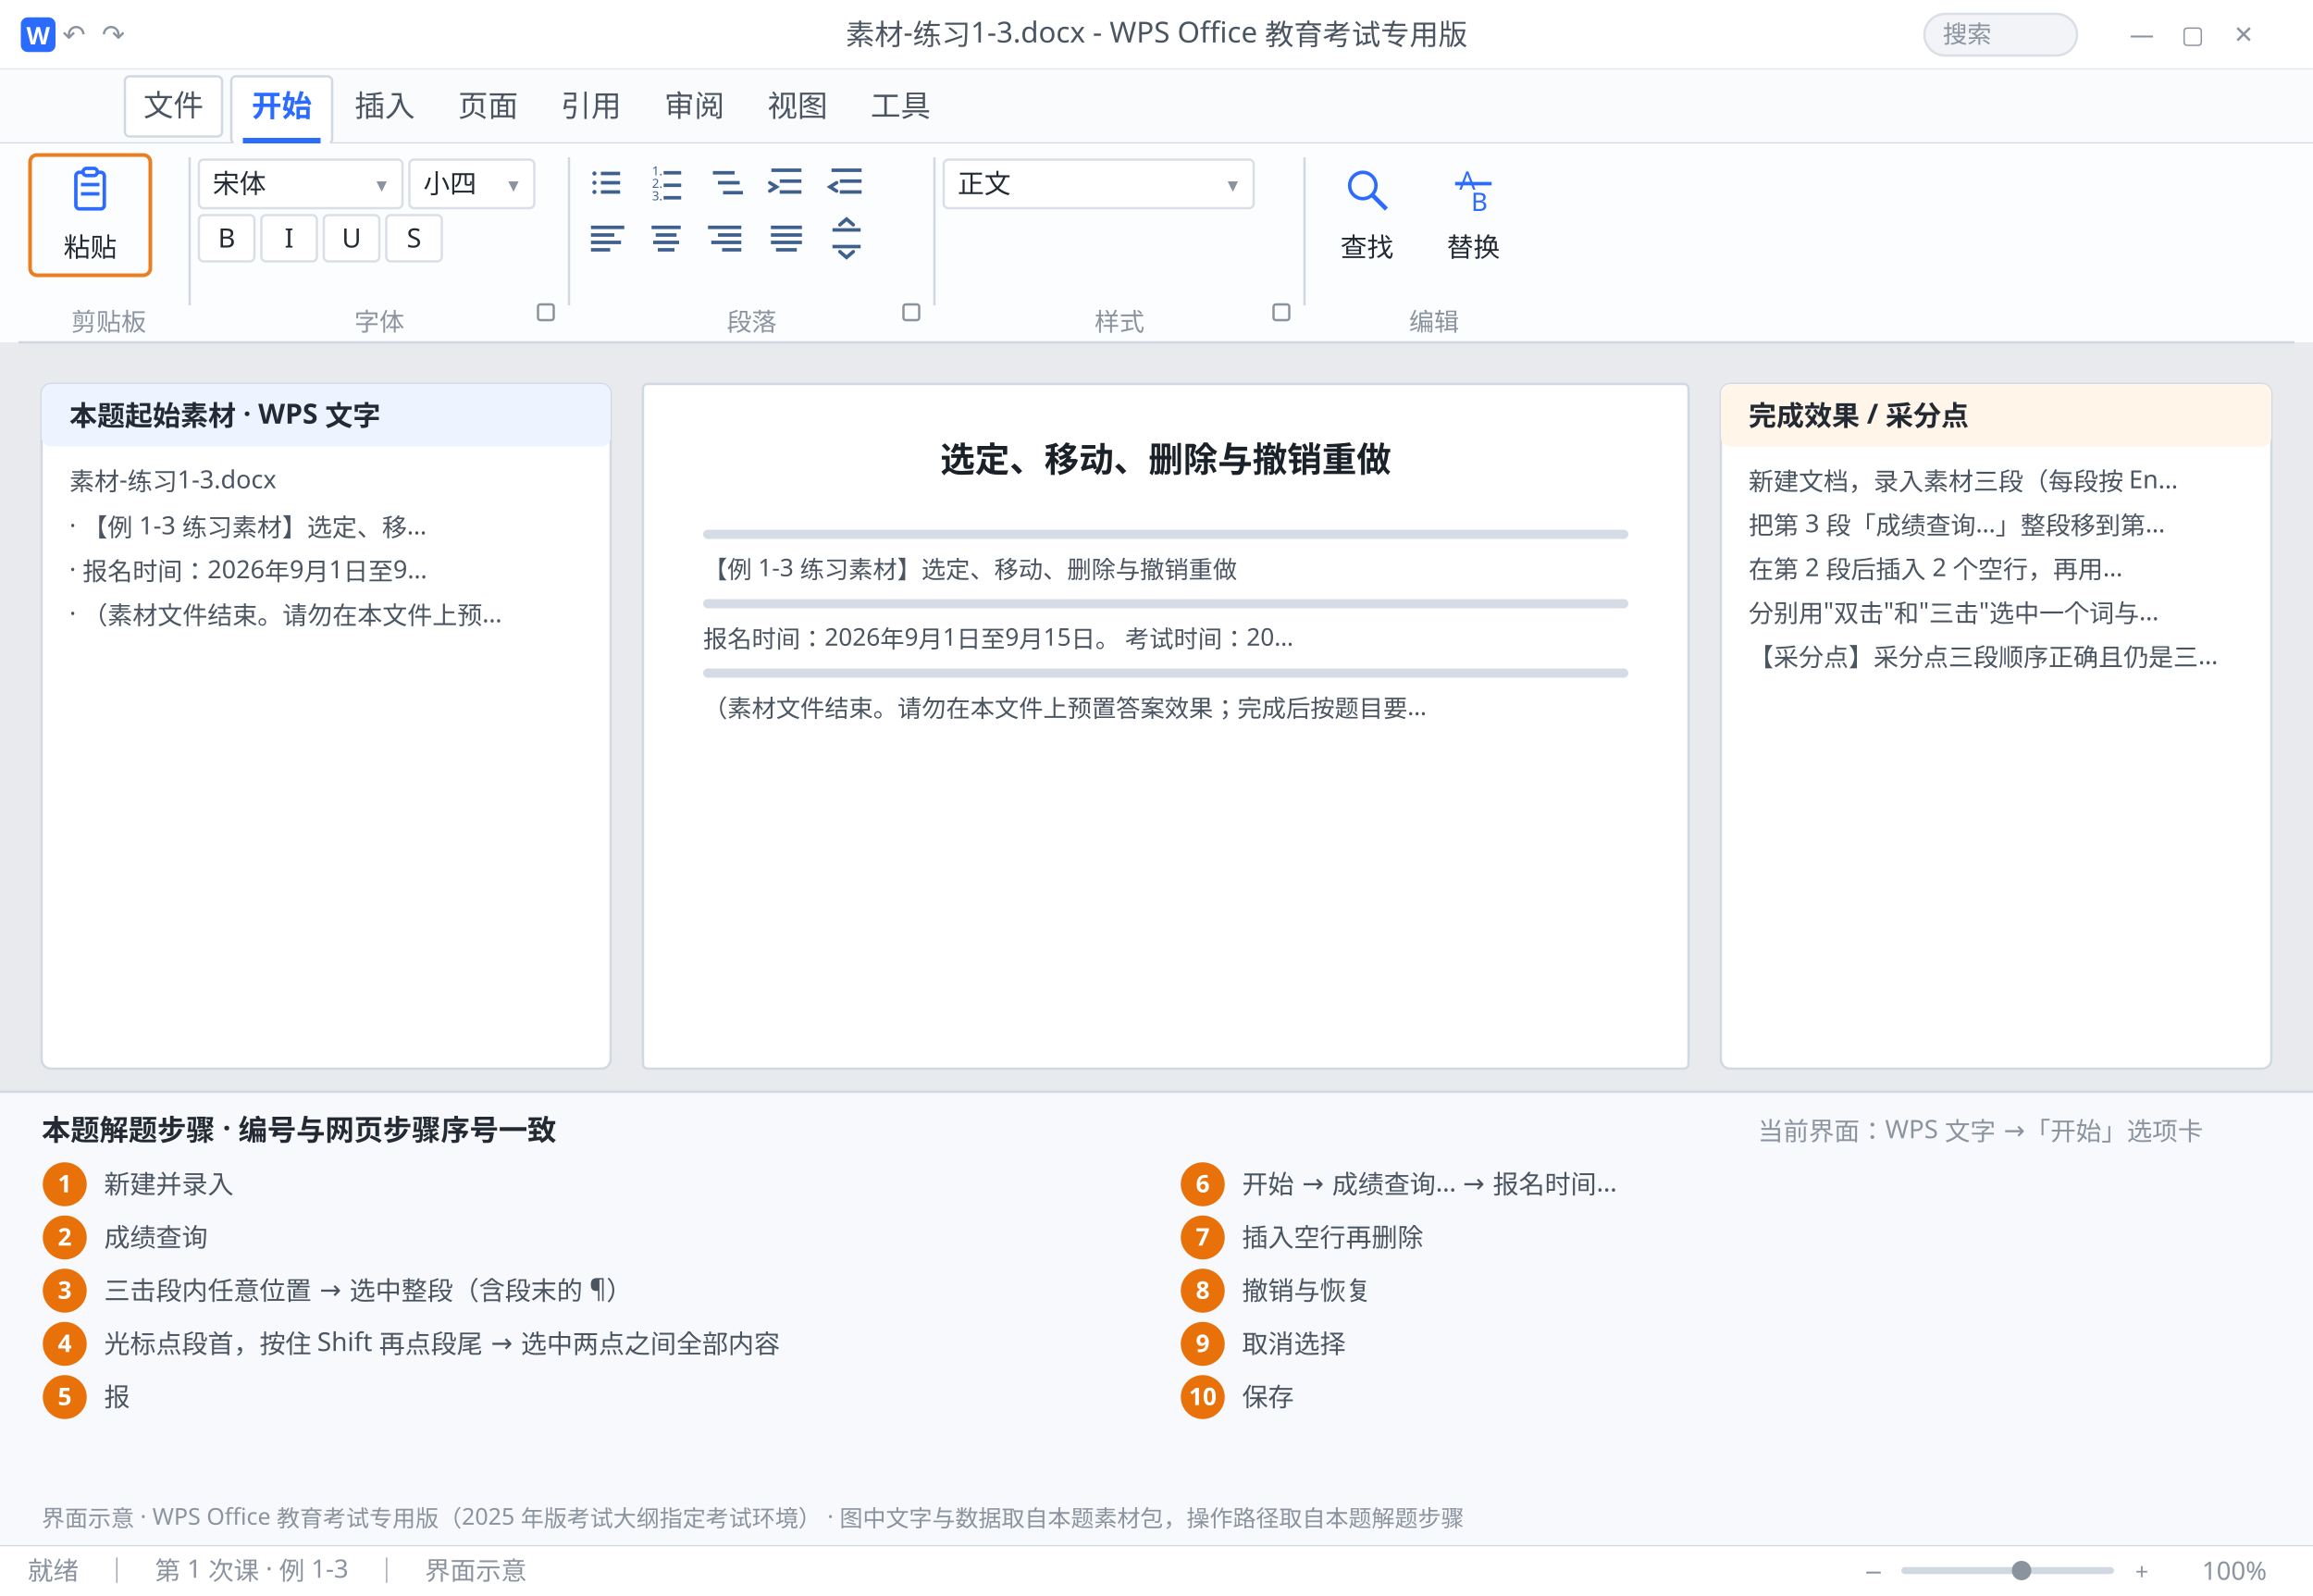
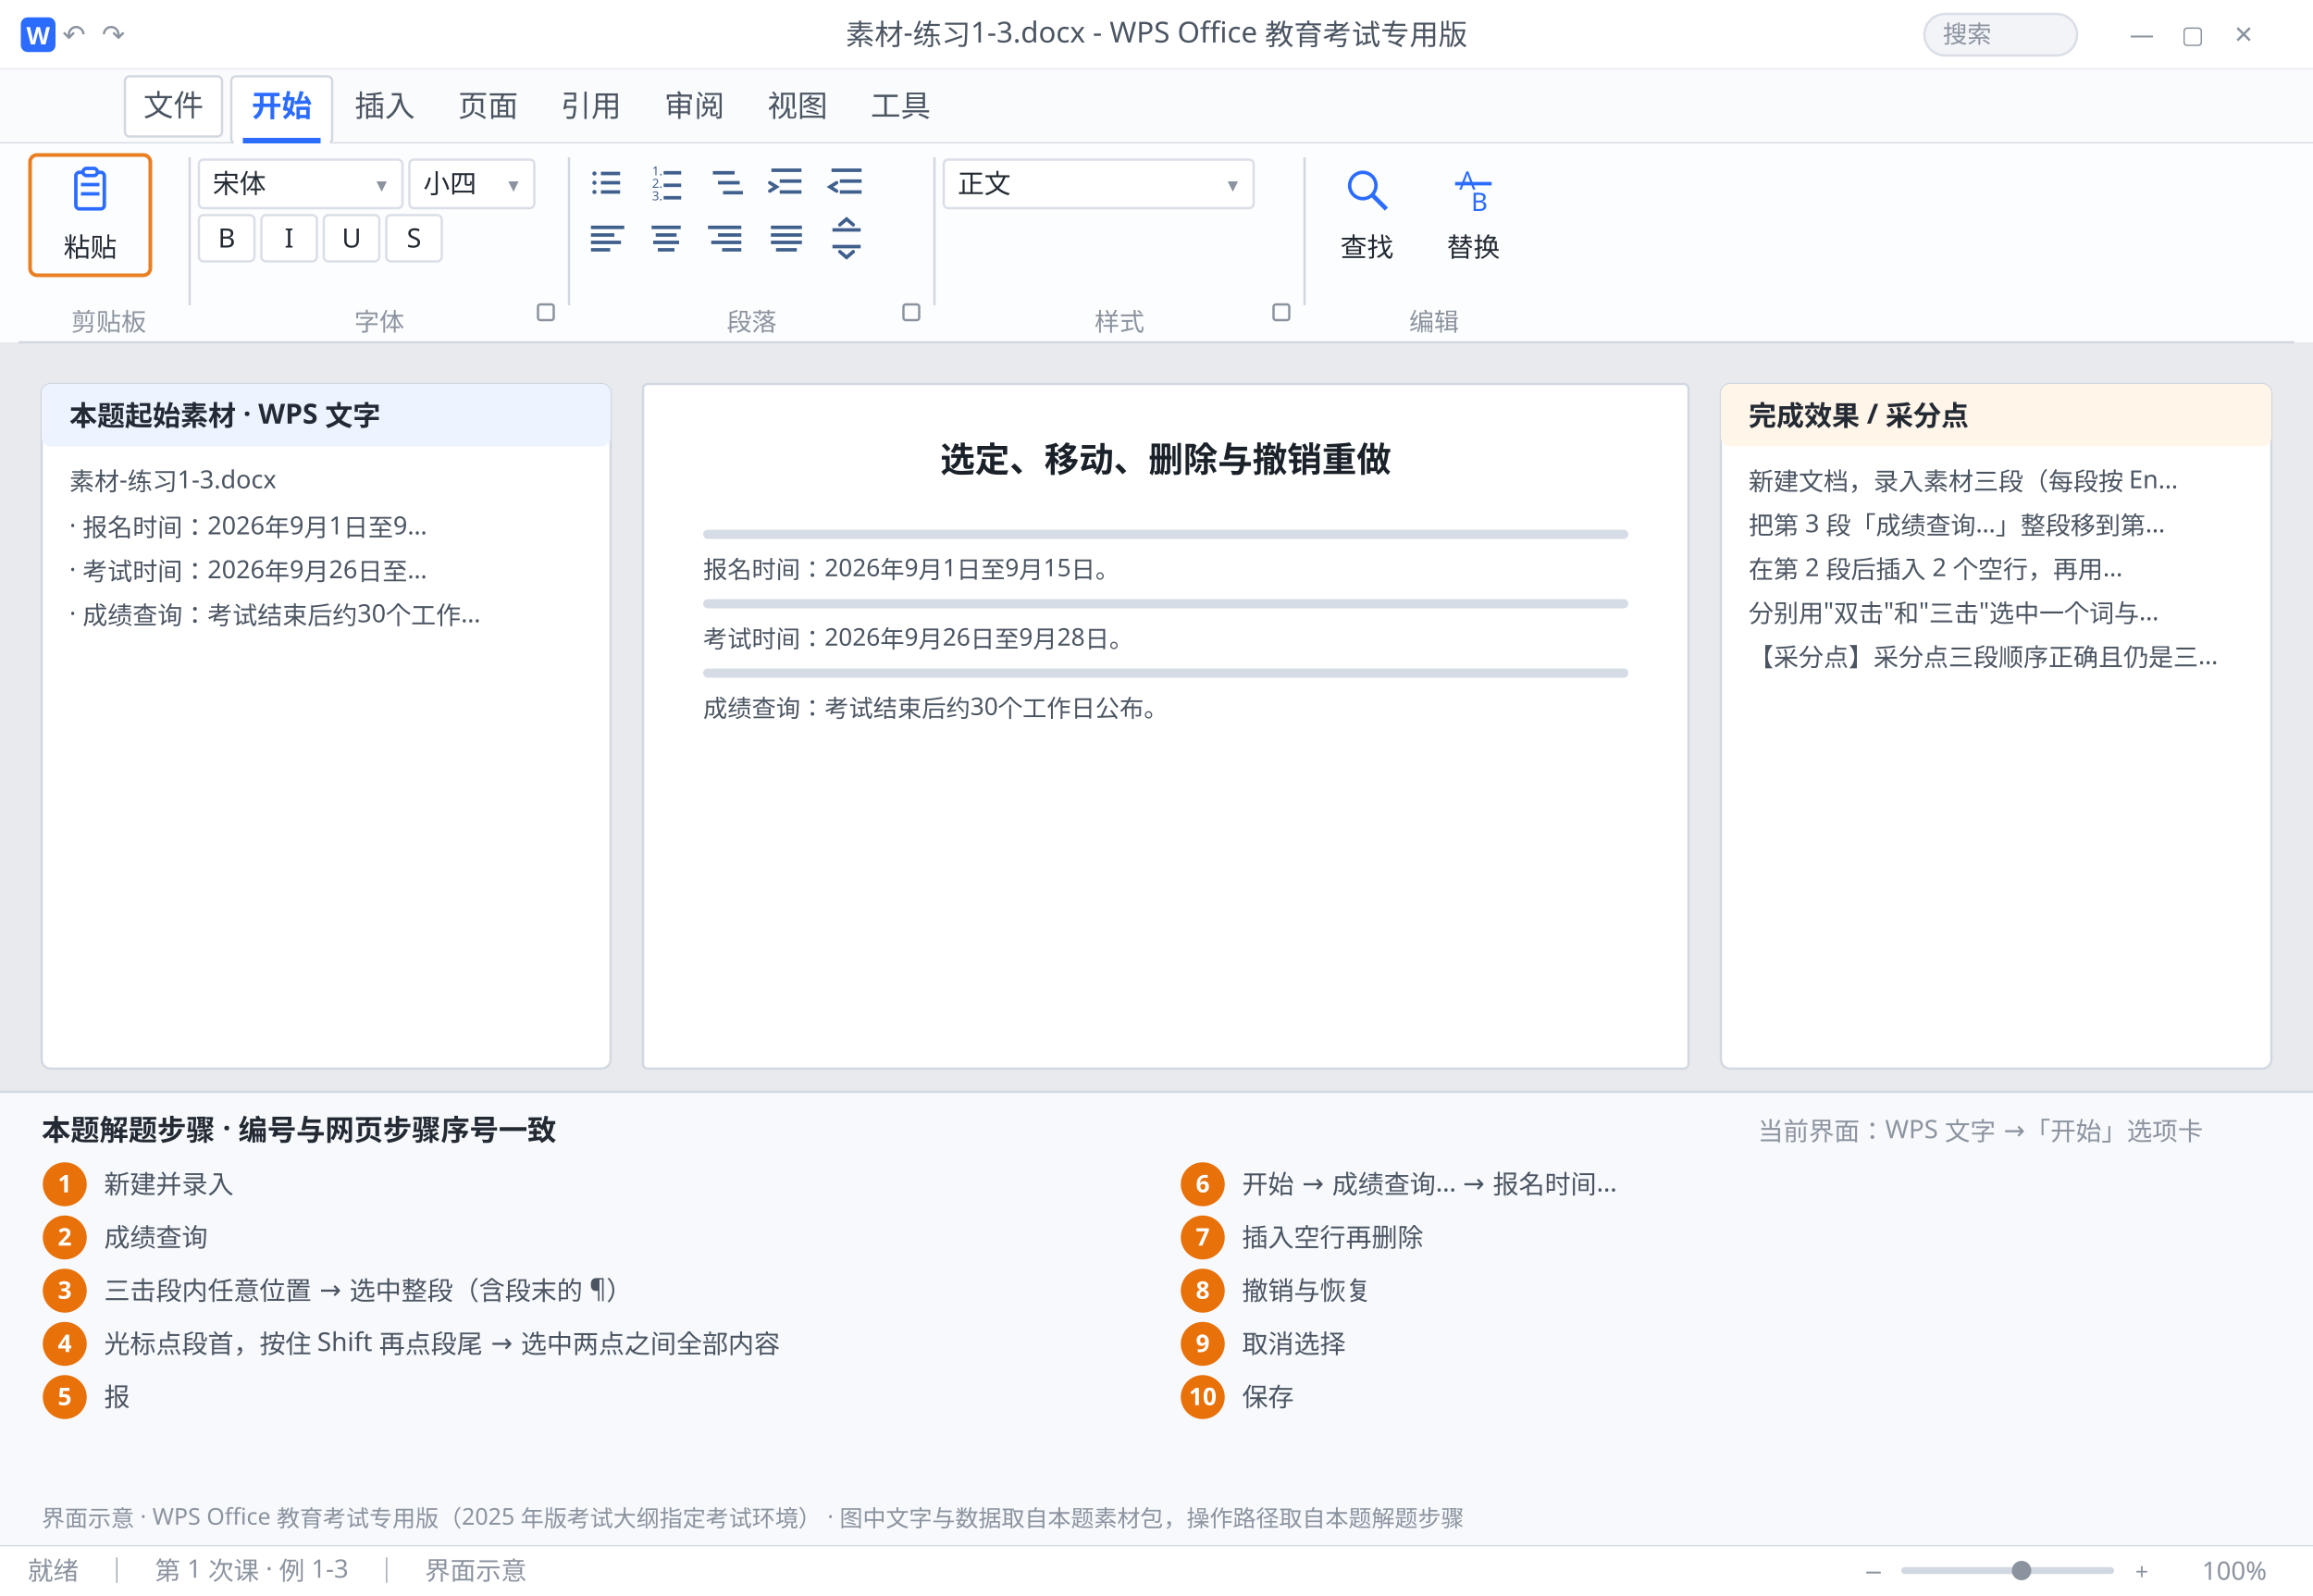
<svg xmlns="http://www.w3.org/2000/svg" viewBox="0 0 1000 690" width="100%" font-family="Microsoft YaHei, Segoe UI, sans-serif">
  <rect x="0.0" y="0.0" width="1000.0" height="690.0" rx="0.0" fill="#ffffff" stroke="none" stroke-width="1" />
  <rect x="0.0" y="0.0" width="1000.0" height="690.0" rx="0.0" fill="none" stroke="#d2d8e1" stroke-width="1" />
  <rect x="0.0" y="0.0" width="1000.0" height="30.0" rx="0.0" fill="#ffffff" stroke="none" stroke-width="1" />
  <line x1="0.0" y1="30.0" x2="1000.0" y2="30.0" stroke="#e4e7ed" stroke-width="1" stroke-linecap="butt" />
  <rect x="9.0" y="7.5" width="15.0" height="15.0" rx="3.0" fill="#2b6cff" stroke="none" stroke-width="0" />
  <text x="16.5" y="19.2" font-size="10.5" fill="#ffffff" text-anchor="middle" font-weight="700">W</text>
  <text x="32.0" y="19.2" font-size="12" fill="#8b939f" text-anchor="middle">↶</text>
  <text x="49.0" y="19.2" font-size="12" fill="#8b939f" text-anchor="middle">↷</text>
  <text x="500.0" y="19.4" font-size="12.5" fill="#4b5562" text-anchor="middle">素材-练习1-3.docx - WPS Office 教育考试专用版</text>
  <rect x="832.0" y="6.0" width="66.0" height="18.0" rx="9.0" fill="#f2f4f7" stroke="#d9dee7" stroke-width="1" />
  <text x="840.0" y="18.5" font-size="10.5" fill="#8b939f" text-anchor="start">搜索</text>
  <text x="926.0" y="18.6" font-size="10.5" fill="#8b939f" text-anchor="middle">—</text>
  <text x="948.0" y="18.6" font-size="10.5" fill="#8b939f" text-anchor="middle">▢</text>
  <text x="970.0" y="18.6" font-size="10.5" fill="#8b939f" text-anchor="middle">✕</text>
  <rect x="0.0" y="30.0" width="1000.0" height="32.0" rx="0.0" fill="#fafbfc" stroke="none" stroke-width="1" />
  <line x1="0.0" y1="62.0" x2="1000.0" y2="62.0" stroke="#d2d8e1" stroke-width="1" stroke-linecap="butt" />
  <rect x="54.0" y="33.0" width="42.0" height="26.0" rx="2.0" fill="#ffffff" stroke="#d2d8e1" stroke-width="1" />
  <text x="75.0" y="50.2" font-size="13" fill="#4b5562" text-anchor="middle">文件</text>
  <rect x="100.0" y="33.0" width="43.6" height="29.0" rx="2.0" fill="#ffffff" stroke="#d2d8e1" stroke-width="1" />
  <line x1="101.0" y1="62.0" x2="142.6" y2="62.0" stroke="#ffffff" stroke-width="2" stroke-linecap="butt" />
  <rect x="105.0" y="59.6" width="33.6" height="2.4" rx="0.0" fill="#2b6cff" stroke="none" stroke-width="1" />
  <text x="121.8" y="50.4" font-size="13" fill="#2b6cff" text-anchor="middle" font-weight="700">开始</text>
  <text x="166.4" y="50.4" font-size="13" fill="#4b5562" text-anchor="middle">插入</text>
  <text x="211.0" y="50.4" font-size="13" fill="#4b5562" text-anchor="middle">页面</text>
  <text x="255.6" y="50.4" font-size="13" fill="#4b5562" text-anchor="middle">引用</text>
  <text x="300.2" y="50.4" font-size="13" fill="#4b5562" text-anchor="middle">审阅</text>
  <text x="344.8" y="50.4" font-size="13" fill="#4b5562" text-anchor="middle">视图</text>
  <text x="389.4" y="50.4" font-size="13" fill="#4b5562" text-anchor="middle">工具</text>
  <rect x="0.0" y="62.0" width="1000.0" height="86.0" rx="0.0" fill="#fcfdfe" stroke="none" stroke-width="1" />
  <rect x="0.0" y="148.0" width="1000.0" height="520.0" rx="0.0" fill="#e8eaee" stroke="none" stroke-width="1" />
  <rect x="0.0" y="668.0" width="1000.0" height="22.0" rx="0.0" fill="#ffffff" stroke="none" stroke-width="1" />
  <line x1="0.0" y1="668.0" x2="1000.0" y2="668.0" stroke="#d2d8e1" stroke-width="1" stroke-linecap="butt" />
  <text x="12.0" y="683.0" font-size="11" fill="#8b939f" text-anchor="start">就绪　｜　第 1 次课 · 例 1-3　｜　界面示意</text>
  <text x="810.0" y="683.0" font-size="10" fill="#8b939f" text-anchor="middle">−</text>
  <rect x="822.0" y="677.5" width="92.0" height="3.0" rx="1.5" fill="#d2d8e1" stroke="none" stroke-width="0" />
  <circle cx="874.0" cy="679.0" r="4.2" fill="#8b939f" stroke="none" stroke-width="1" />
  <text x="926.0" y="683.0" font-size="10" fill="#8b939f" text-anchor="middle">+</text>
  <text x="952.0" y="683.0" font-size="11" fill="#8b939f" text-anchor="start">100%</text>
  <rect x="8.0" y="62.0" width="984.0" height="86.0" rx="0.0" fill="#fcfdfe" stroke="none" stroke-width="1" />
  <line x1="8.0" y1="148.0" x2="992.0" y2="148.0" stroke="#d2d8e1" stroke-width="1" stroke-linecap="butt" />
  <rect x="32.8" y="74.5" width="12.3" height="15.8" rx="1.5" fill="none" stroke="#2b6cff" stroke-width="1.5" />
  <rect x="35.9" y="72.8" width="6.2" height="3.1" rx="1.5" fill="#fff" stroke="#2b6cff" stroke-width="1.5" />
  <line x1="35.0" y1="79.8" x2="43.0" y2="79.8" stroke="#2b6cff" stroke-width="1.5" stroke-linecap="butt" />
  <line x1="35.0" y1="83.8" x2="43.0" y2="83.8" stroke="#2b6cff" stroke-width="1.5" stroke-linecap="butt" />
  <text x="39.0" y="111.0" font-size="11.5" fill="#232a33" text-anchor="middle">粘贴</text>
  <text x="47.0" y="143.0" font-size="10.8" fill="#8b939f" text-anchor="middle">剪贴板</text>
  <line x1="82.0" y1="68.0" x2="82.0" y2="132.0" stroke="#d2d8e1" stroke-width="1" stroke-linecap="butt" />
  <rect x="86.0" y="69.0" width="88.0" height="21.0" rx="2.0" fill="#ffffff" stroke="#d9dee7" stroke-width="1" />
  <text x="92.0" y="83.5" font-size="11.5" fill="#232a33" text-anchor="start">宋体</text>
  <text x="165.0" y="83.0" font-size="9" fill="#8b939f" text-anchor="middle">▾</text>
  <rect x="177.0" y="69.0" width="54.0" height="21.0" rx="2.0" fill="#ffffff" stroke="#d9dee7" stroke-width="1" />
  <text x="183.0" y="83.5" font-size="11.5" fill="#232a33" text-anchor="start">小四</text>
  <text x="222.0" y="83.0" font-size="9" fill="#8b939f" text-anchor="middle">▾</text>
  <rect x="86.0" y="93.0" width="24.0" height="20.0" rx="2.0" fill="#ffffff" stroke="#d9dee7" stroke-width="1" />
  <text x="98.0" y="107.0" font-size="11.5" fill="#232a33" text-anchor="middle">B</text>
  <rect x="113.0" y="93.0" width="24.0" height="20.0" rx="2.0" fill="#ffffff" stroke="#d9dee7" stroke-width="1" />
  <text x="125.0" y="107.0" font-size="11.5" fill="#232a33" text-anchor="middle">I</text>
  <rect x="140.0" y="93.0" width="24.0" height="20.0" rx="2.0" fill="#ffffff" stroke="#d9dee7" stroke-width="1" />
  <text x="152.0" y="107.0" font-size="11.5" fill="#232a33" text-anchor="middle">U</text>
  <rect x="167.0" y="93.0" width="24.0" height="20.0" rx="2.0" fill="#ffffff" stroke="#d9dee7" stroke-width="1" />
  <text x="179.0" y="107.0" font-size="11.5" fill="#232a33" text-anchor="middle">S</text>
  <text x="164.0" y="143.0" font-size="10.8" fill="#8b939f" text-anchor="middle">字体</text>
  <rect x="232.6" y="131.6" width="6.8" height="6.8" rx="1.0" fill="none" stroke="#8b939f" stroke-width="1" />
  <line x1="246.0" y1="68.0" x2="246.0" y2="132.0" stroke="#d2d8e1" stroke-width="1" stroke-linecap="butt" />
  <circle cx="257.0" cy="75.0" r="0.9" fill="#3f5f8c" stroke="none" stroke-width="1" />
  <line x1="259.8" y1="75.0" x2="268.1" y2="75.0" stroke="#3f5f8c" stroke-width="1.5" stroke-linecap="butt" />
  <circle cx="257.0" cy="79.0" r="0.9" fill="#3f5f8c" stroke="none" stroke-width="1" />
  <line x1="259.8" y1="79.0" x2="268.1" y2="79.0" stroke="#3f5f8c" stroke-width="1.5" stroke-linecap="butt" />
  <circle cx="257.0" cy="83.0" r="0.9" fill="#3f5f8c" stroke="none" stroke-width="1" />
  <line x1="259.8" y1="83.0" x2="268.1" y2="83.0" stroke="#3f5f8c" stroke-width="1.5" stroke-linecap="butt" />
  <text x="281.9" y="75.8" font-size="5.4" fill="#3f5f8c" text-anchor="start">1.</text>
  <text x="281.9" y="81.2" font-size="5.4" fill="#3f5f8c" text-anchor="start">2.</text>
  <text x="281.9" y="86.6" font-size="5.4" fill="#3f5f8c" text-anchor="start">3.</text>
  <line x1="286.9" y1="74.7" x2="294.5" y2="74.7" stroke="#3f5f8c" stroke-width="1.5" stroke-linecap="butt" />
  <line x1="286.9" y1="80.1" x2="294.5" y2="80.1" stroke="#3f5f8c" stroke-width="1.5" stroke-linecap="butt" />
  <line x1="286.9" y1="85.5" x2="294.5" y2="85.5" stroke="#3f5f8c" stroke-width="1.5" stroke-linecap="butt" />
  <line x1="308.2" y1="74.7" x2="317.6" y2="74.7" stroke="#3f5f8c" stroke-width="1.5" stroke-linecap="butt" />
  <line x1="310.4" y1="79.0" x2="319.8" y2="79.0" stroke="#3f5f8c" stroke-width="1.5" stroke-linecap="butt" />
  <line x1="312.6" y1="83.3" x2="321.2" y2="83.3" stroke="#3f5f8c" stroke-width="1.5" stroke-linecap="butt" />
  <line x1="333.5" y1="73.6" x2="346.5" y2="73.6" stroke="#3f5f8c" stroke-width="1.5" stroke-linecap="butt" />
  <line x1="337.1" y1="78.3" x2="346.5" y2="78.3" stroke="#3f5f8c" stroke-width="1.5" stroke-linecap="butt" />
  <line x1="337.1" y1="83.0" x2="346.5" y2="83.0" stroke="#3f5f8c" stroke-width="1.5" stroke-linecap="butt" />
  <path d="M332.8 79.0 L335.7 80.8 L332.8 82.6" fill="none" stroke="#3f5f8c" stroke-width="1.5" stroke-linecap="round" />
  <line x1="359.5" y1="73.6" x2="372.5" y2="73.6" stroke="#3f5f8c" stroke-width="1.5" stroke-linecap="butt" />
  <line x1="363.1" y1="78.3" x2="372.5" y2="78.3" stroke="#3f5f8c" stroke-width="1.5" stroke-linecap="butt" />
  <line x1="363.1" y1="83.0" x2="372.5" y2="83.0" stroke="#3f5f8c" stroke-width="1.5" stroke-linecap="butt" />
  <path d="M361.7 79.0 L358.8 80.8 L361.7 82.6" fill="none" stroke="#3f5f8c" stroke-width="1.5" stroke-linecap="round" />
  <line x1="255.5" y1="98.3" x2="269.9" y2="98.3" stroke="#3f5f8c" stroke-width="1.5" stroke-linecap="butt" />
  <line x1="255.5" y1="101.6" x2="265.6" y2="101.6" stroke="#3f5f8c" stroke-width="1.5" stroke-linecap="butt" />
  <line x1="255.5" y1="104.8" x2="268.5" y2="104.8" stroke="#3f5f8c" stroke-width="1.5" stroke-linecap="butt" />
  <line x1="255.5" y1="108.0" x2="263.8" y2="108.0" stroke="#3f5f8c" stroke-width="1.5" stroke-linecap="butt" />
  <line x1="281.7" y1="98.3" x2="294.3" y2="98.3" stroke="#3f5f8c" stroke-width="1.5" stroke-linecap="butt" />
  <line x1="283.5" y1="101.6" x2="292.5" y2="101.6" stroke="#3f5f8c" stroke-width="1.5" stroke-linecap="butt" />
  <line x1="282.4" y1="104.8" x2="293.6" y2="104.8" stroke="#3f5f8c" stroke-width="1.5" stroke-linecap="butt" />
  <line x1="284.4" y1="108.0" x2="291.6" y2="108.0" stroke="#3f5f8c" stroke-width="1.5" stroke-linecap="butt" />
  <line x1="306.1" y1="98.3" x2="320.5" y2="98.3" stroke="#3f5f8c" stroke-width="1.5" stroke-linecap="butt" />
  <line x1="310.4" y1="101.6" x2="320.5" y2="101.6" stroke="#3f5f8c" stroke-width="1.5" stroke-linecap="butt" />
  <line x1="307.5" y1="104.8" x2="320.5" y2="104.8" stroke="#3f5f8c" stroke-width="1.5" stroke-linecap="butt" />
  <line x1="312.2" y1="108.0" x2="320.5" y2="108.0" stroke="#3f5f8c" stroke-width="1.5" stroke-linecap="butt" />
  <line x1="333.3" y1="98.3" x2="346.7" y2="98.3" stroke="#3f5f8c" stroke-width="1.5" stroke-linecap="butt" />
  <line x1="333.3" y1="101.6" x2="346.7" y2="101.6" stroke="#3f5f8c" stroke-width="1.5" stroke-linecap="butt" />
  <line x1="333.3" y1="104.8" x2="346.7" y2="104.8" stroke="#3f5f8c" stroke-width="1.5" stroke-linecap="butt" />
  <line x1="335.5" y1="108.0" x2="344.5" y2="108.0" stroke="#3f5f8c" stroke-width="1.5" stroke-linecap="butt" />
  <line x1="359.9" y1="99.4" x2="372.1" y2="99.4" stroke="#3f5f8c" stroke-width="1.5" stroke-linecap="butt" />
  <line x1="359.9" y1="106.6" x2="372.1" y2="106.6" stroke="#3f5f8c" stroke-width="1.5" stroke-linecap="butt" />
  <path d="M363.1 97.2 L366.0 94.7 L368.9 97.2" fill="none" stroke="#3f5f8c" stroke-width="1.5" stroke-linecap="round" />
  <path d="M363.1 108.8 L366.0 111.3 L368.9 108.8" fill="none" stroke="#3f5f8c" stroke-width="1.5" stroke-linecap="round" />
  <text x="325.0" y="143.0" font-size="10.8" fill="#8b939f" text-anchor="middle">段落</text>
  <rect x="390.6" y="131.6" width="6.8" height="6.8" rx="1.0" fill="none" stroke="#8b939f" stroke-width="1" />
  <line x1="404.0" y1="68.0" x2="404.0" y2="132.0" stroke="#d2d8e1" stroke-width="1" stroke-linecap="butt" />
  <rect x="408.0" y="69.0" width="134.0" height="21.0" rx="2.0" fill="#ffffff" stroke="#d9dee7" stroke-width="1" />
  <text x="414.0" y="83.5" font-size="11.5" fill="#232a33" text-anchor="start">正文</text>
  <text x="533.0" y="83.0" font-size="9" fill="#8b939f" text-anchor="middle">▾</text>
  <text x="484.0" y="143.0" font-size="10.8" fill="#8b939f" text-anchor="middle">样式</text>
  <rect x="550.6" y="131.6" width="6.8" height="6.8" rx="1.0" fill="none" stroke="#8b939f" stroke-width="1" />
  <line x1="564.0" y1="68.0" x2="564.0" y2="132.0" stroke="#d2d8e1" stroke-width="1" stroke-linecap="butt" />
  <circle cx="589.2" cy="80.2" r="5.7" fill="none" stroke="#2b6cff" stroke-width="1.5" />
  <line x1="593.6" y1="84.6" x2="599.4" y2="90.4" stroke="#2b6cff" stroke-width="1.9" stroke-linecap="butt" />
  <text x="591.0" y="111.0" font-size="11.5" fill="#232a33" text-anchor="middle">查找</text>
  <text x="634.4" y="82.0" font-size="11.0" fill="#2b6cff" text-anchor="middle">A</text>
  <text x="639.6" y="91.2" font-size="11.0" fill="#2b6cff" text-anchor="middle">B</text>
  <line x1="629.1" y1="79.4" x2="644.9" y2="79.4" stroke="#2b6cff" stroke-width="1.5" stroke-linecap="butt" />
  <text x="637.0" y="111.0" font-size="11.5" fill="#232a33" text-anchor="middle">替换</text>
  <text x="620.0" y="143.0" font-size="10.8" fill="#8b939f" text-anchor="middle">编辑</text>
  <rect x="13.0" y="67.0" width="52.0" height="52.0" rx="3.0" fill="none" stroke="#e8710a" stroke-width="1.6" opacity="0.9" />
  <rect x="0.0" y="156.0" width="1000.0" height="316.0" rx="0.0" fill="#e8eaee" stroke="none" stroke-width="1" />
  <rect x="18.0" y="166.0" width="246.0" height="296.0" rx="4.0" fill="#ffffff" stroke="#d2d8e1" stroke-width="1" />
  <rect x="18.0" y="166.0" width="246.0" height="27.0" rx="4.0" fill="#eef4ff" stroke="none" stroke-width="0" />
  <text x="30.0" y="184.0" font-size="12" fill="#232a33" text-anchor="start" font-weight="700">本题起始素材 · WPS 文字</text>
  <text x="30.0" y="212.0" font-size="10.8" fill="#4b5562" text-anchor="start">素材-练习1-3.docx</text>
-   <text x="30.0" y="231.0" font-size="10.8" fill="#4b5562" text-anchor="start">· 【例 1-3 练习素材】选定、移…</text>
-   <text x="30.0" y="250.0" font-size="10.8" fill="#4b5562" text-anchor="start">· 报名时间：2026年9月1日至9…</text>
-   <text x="30.0" y="269.0" font-size="10.8" fill="#4b5562" text-anchor="start">· （素材文件结束。请勿在本文件上预…</text>
+   <text x="30.0" y="231.0" font-size="10.8" fill="#4b5562" text-anchor="start">· 报名时间：2026年9月1日至9…</text>
+   <text x="30.0" y="250.0" font-size="10.8" fill="#4b5562" text-anchor="start">· 考试时间：2026年9月26日至…</text>
+   <text x="30.0" y="269.0" font-size="10.8" fill="#4b5562" text-anchor="start">· 成绩查询：考试结束后约30个工作…</text>
  <rect x="278.0" y="166.0" width="452.0" height="296.0" rx="2.0" fill="#ffffff" stroke="#d2d8e1" stroke-width="1" />
  <text x="504.0" y="204.0" font-size="15" fill="#1a2129" text-anchor="middle" font-weight="700">选定、移动、删除与撤销重做</text>
  <rect x="304.0" y="229.0" width="400.0" height="4.0" rx="2.0" fill="#d6dce5" stroke="none" stroke-width="0" />
-   <text x="304.0" y="250.0" font-size="10.5" fill="#4b5562" text-anchor="start">【例 1-3 练习素材】选定、移动、删除与撤销重做</text>
+   <text x="304.0" y="250.0" font-size="10.5" fill="#4b5562" text-anchor="start">报名时间：2026年9月1日至9月15日。</text>
  <rect x="304.0" y="259.0" width="400.0" height="4.0" rx="2.0" fill="#d6dce5" stroke="none" stroke-width="0" />
-   <text x="304.0" y="280.0" font-size="10.5" fill="#4b5562" text-anchor="start">报名时间：2026年9月1日至9月15日。 考试时间：20…</text>
+   <text x="304.0" y="280.0" font-size="10.5" fill="#4b5562" text-anchor="start">考试时间：2026年9月26日至9月28日。</text>
  <rect x="304.0" y="289.0" width="400.0" height="4.0" rx="2.0" fill="#d6dce5" stroke="none" stroke-width="0" />
-   <text x="304.0" y="310.0" font-size="10.5" fill="#4b5562" text-anchor="start">（素材文件结束。请勿在本文件上预置答案效果；完成后按题目要…</text>
+   <text x="304.0" y="310.0" font-size="10.5" fill="#4b5562" text-anchor="start">成绩查询：考试结束后约30个工作日公布。</text>
  <rect x="744.0" y="166.0" width="238.0" height="296.0" rx="4.0" fill="#ffffff" stroke="#d2d8e1" stroke-width="1" />
  <rect x="744.0" y="166.0" width="238.0" height="27.0" rx="4.0" fill="#fff5e9" stroke="none" stroke-width="0" />
  <text x="756.0" y="184.0" font-size="12" fill="#232a33" text-anchor="start" font-weight="700">完成效果 / 采分点</text>
  <text x="756.0" y="212.0" font-size="10.8" fill="#4b5562" text-anchor="start">新建文档，录入素材三段（每段按 En…</text>
  <text x="756.0" y="231.0" font-size="10.8" fill="#4b5562" text-anchor="start">把第 3 段「成绩查询…」整段移到第…</text>
  <text x="756.0" y="250.0" font-size="10.8" fill="#4b5562" text-anchor="start">在第 2 段后插入 2 个空行，再用…</text>
  <text x="756.0" y="269.0" font-size="10.8" fill="#4b5562" text-anchor="start">分别用"双击"和"三击"选中一个词与…</text>
  <text x="756.0" y="288.0" font-size="10.8" fill="#4b5562" text-anchor="start">【采分点】采分点三段顺序正确且仍是三…</text>
  <rect x="0.0" y="472.0" width="1000.0" height="196.0" rx="0.0" fill="#f7f9fc" stroke="none" stroke-width="1" />
  <line x1="0.0" y1="472.0" x2="1000.0" y2="472.0" stroke="#d2d8e1" stroke-width="1" stroke-linecap="butt" />
  <text x="18.0" y="493.0" font-size="12.5" fill="#232a33" text-anchor="start" font-weight="700">本题解题步骤 · 编号与网页步骤序号一致</text>
  <text x="760.0" y="493.0" font-size="11" fill="#8b939f" text-anchor="start">当前界面：WPS 文字 →「开始」选项卡</text>
  <circle cx="28.0" cy="512.0" r="9.5" fill="#e8710a" stroke="none" stroke-width="1" />
  <text x="28.0" y="515.5" font-size="10.5" fill="#ffffff" text-anchor="middle" font-weight="700">1</text>
  <text x="45.0" y="516.0" font-size="11.2" fill="#4b5562" text-anchor="start">新建并录入</text>
  <circle cx="28.0" cy="535.0" r="9.5" fill="#e8710a" stroke="none" stroke-width="1" />
  <text x="28.0" y="538.5" font-size="10.5" fill="#ffffff" text-anchor="middle" font-weight="700">2</text>
  <text x="45.0" y="539.0" font-size="11.2" fill="#4b5562" text-anchor="start">成绩查询</text>
  <circle cx="28.0" cy="558.0" r="9.5" fill="#e8710a" stroke="none" stroke-width="1" />
  <text x="28.0" y="561.5" font-size="10.5" fill="#ffffff" text-anchor="middle" font-weight="700">3</text>
  <text x="45.0" y="562.0" font-size="11.2" fill="#4b5562" text-anchor="start">三击段内任意位置 → 选中整段（含段末的 ¶）</text>
  <circle cx="28.0" cy="581.0" r="9.5" fill="#e8710a" stroke="none" stroke-width="1" />
  <text x="28.0" y="584.5" font-size="10.5" fill="#ffffff" text-anchor="middle" font-weight="700">4</text>
  <text x="45.0" y="585.0" font-size="11.2" fill="#4b5562" text-anchor="start">光标点段首，按住 Shift 再点段尾 → 选中两点之间全部内容</text>
  <circle cx="28.0" cy="604.0" r="9.5" fill="#e8710a" stroke="none" stroke-width="1" />
  <text x="28.0" y="607.5" font-size="10.5" fill="#ffffff" text-anchor="middle" font-weight="700">5</text>
  <text x="45.0" y="608.0" font-size="11.2" fill="#4b5562" text-anchor="start">报</text>
  <circle cx="520.0" cy="512.0" r="9.5" fill="#e8710a" stroke="none" stroke-width="1" />
  <text x="520.0" y="515.5" font-size="10.5" fill="#ffffff" text-anchor="middle" font-weight="700">6</text>
  <text x="537.0" y="516.0" font-size="11.2" fill="#4b5562" text-anchor="start">开始 → 成绩查询… → 报名时间…</text>
  <circle cx="520.0" cy="535.0" r="9.5" fill="#e8710a" stroke="none" stroke-width="1" />
  <text x="520.0" y="538.5" font-size="10.5" fill="#ffffff" text-anchor="middle" font-weight="700">7</text>
  <text x="537.0" y="539.0" font-size="11.2" fill="#4b5562" text-anchor="start">插入空行再删除</text>
  <circle cx="520.0" cy="558.0" r="9.5" fill="#e8710a" stroke="none" stroke-width="1" />
  <text x="520.0" y="561.5" font-size="10.5" fill="#ffffff" text-anchor="middle" font-weight="700">8</text>
  <text x="537.0" y="562.0" font-size="11.2" fill="#4b5562" text-anchor="start">撤销与恢复</text>
  <circle cx="520.0" cy="581.0" r="9.5" fill="#e8710a" stroke="none" stroke-width="1" />
  <text x="520.0" y="584.5" font-size="10.5" fill="#ffffff" text-anchor="middle" font-weight="700">9</text>
  <text x="537.0" y="585.0" font-size="11.2" fill="#4b5562" text-anchor="start">取消选择</text>
  <circle cx="520.0" cy="604.0" r="9.5" fill="#e8710a" stroke="none" stroke-width="1" />
  <text x="520.0" y="607.5" font-size="10.5" fill="#ffffff" text-anchor="middle" font-weight="700">10</text>
  <text x="537.0" y="608.0" font-size="11.2" fill="#4b5562" text-anchor="start">保存</text>
  <text x="18.0" y="660.0" font-size="10" fill="#8b939f" text-anchor="start">界面示意 · WPS Office 教育考试专用版（2025 年版考试大纲指定考试环境） · 图中文字与数据取自本题素材包，操作路径取自本题解题步骤</text>
</svg>
